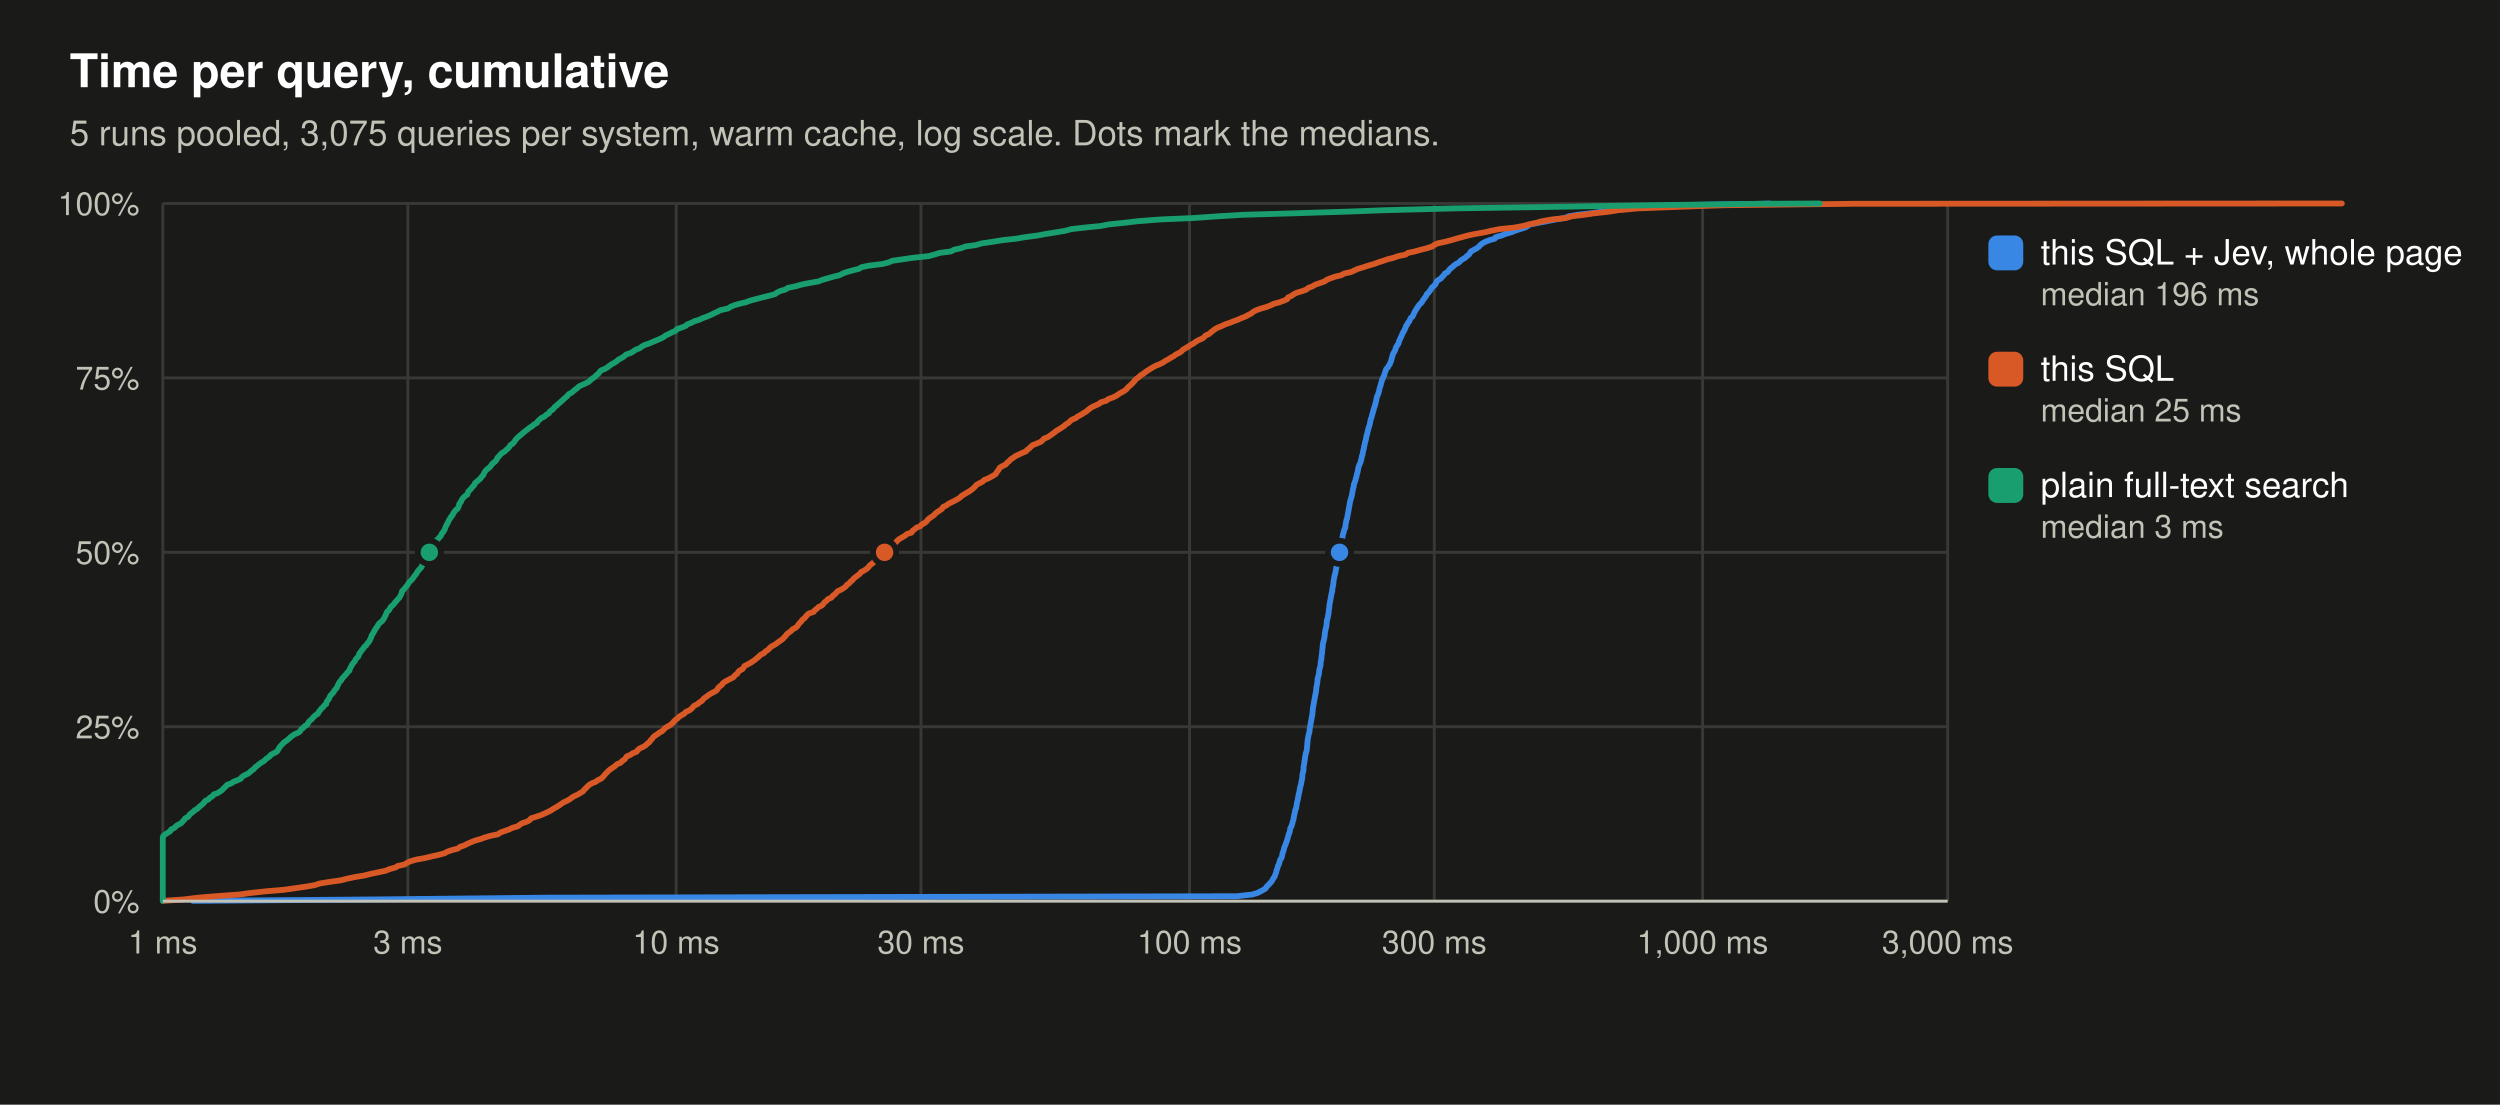
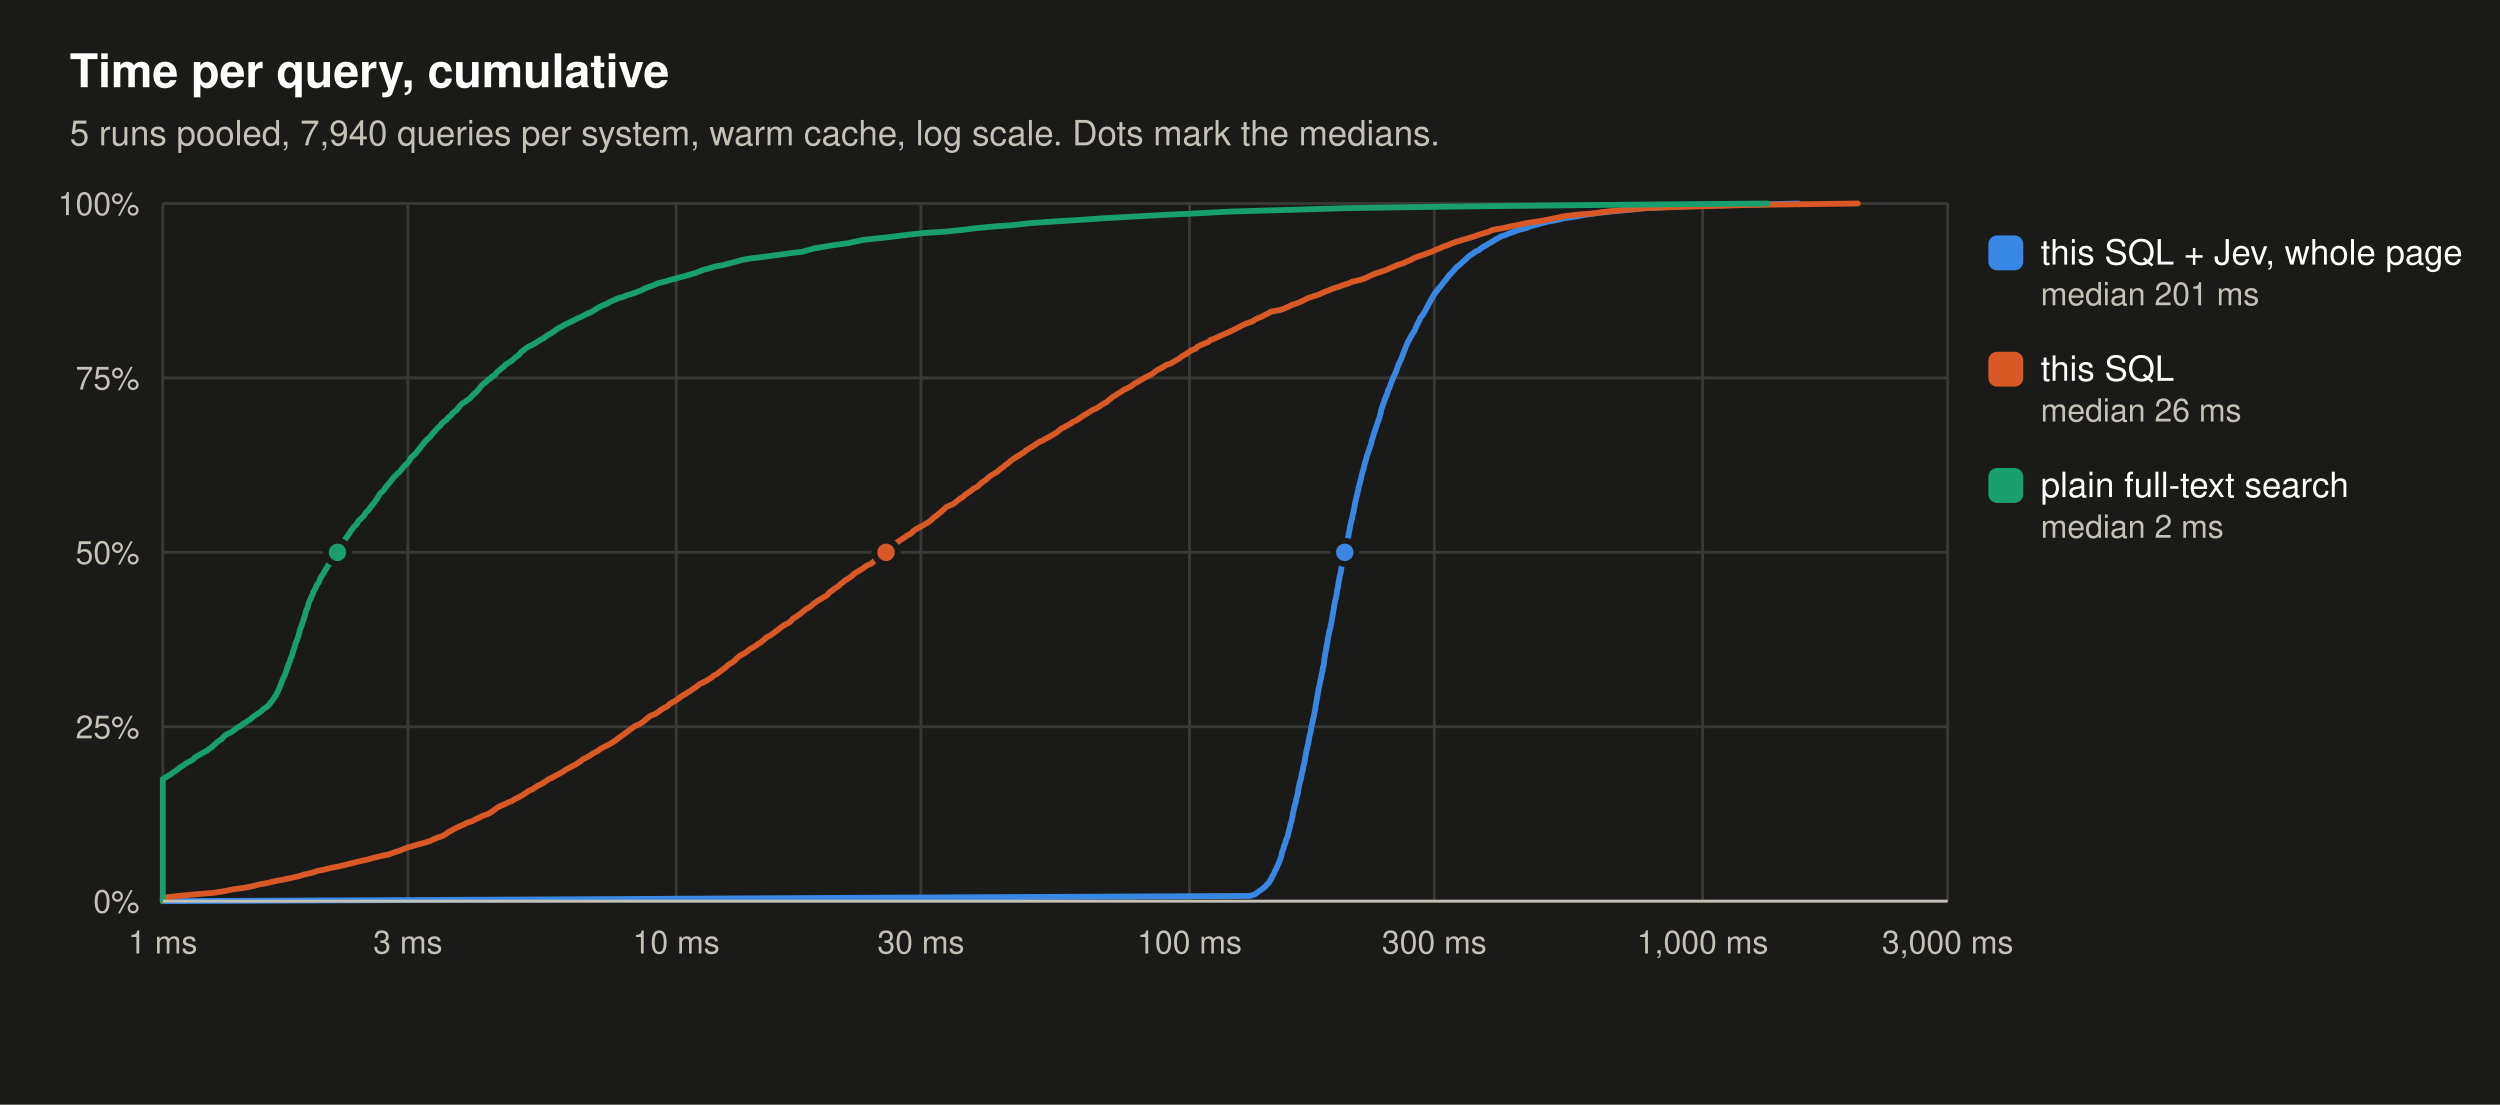
<svg xmlns="http://www.w3.org/2000/svg" width="860" height="380" viewBox="0 0 860 380" role="img" font-family="-apple-system, 'Segoe UI', Helvetica, Arial, sans-serif">
  <rect width="860" height="380" fill="#1a1a19" />
  <text x="24.0" y="30.0" font-size="16" fill="#ffffff" font-weight="600">Time per query, cumulative</text>
-   <text x="24.0" y="50.0" font-size="12" fill="#c3c2b7">5 runs pooled, 3,075 queries per system, warm cache, log scale. Dots mark the medians.</text>
+   <text x="24.0" y="50.0" font-size="12" fill="#c3c2b7">5 runs pooled, 7,940 queries per system, warm cache, log scale. Dots mark the medians.</text>
  <line x1="56.0" y1="310.0" x2="670.0" y2="310.0" stroke="#383835" stroke-width="1" />
  <text x="48.0" y="314.0" font-size="11" fill="#c3c2b7" text-anchor="end">0%</text>
  <line x1="56.0" y1="250.0" x2="670.0" y2="250.0" stroke="#383835" stroke-width="1" />
  <text x="48.0" y="254.0" font-size="11" fill="#c3c2b7" text-anchor="end">25%</text>
  <line x1="56.0" y1="190.0" x2="670.0" y2="190.0" stroke="#383835" stroke-width="1" />
  <text x="48.0" y="194.0" font-size="11" fill="#c3c2b7" text-anchor="end">50%</text>
  <line x1="56.0" y1="130.0" x2="670.0" y2="130.0" stroke="#383835" stroke-width="1" />
  <text x="48.0" y="134.0" font-size="11" fill="#c3c2b7" text-anchor="end">75%</text>
  <line x1="56.0" y1="70.0" x2="670.0" y2="70.0" stroke="#383835" stroke-width="1" />
  <text x="48.0" y="74.0" font-size="11" fill="#c3c2b7" text-anchor="end">100%</text>
  <line x1="56.0" y1="70.0" x2="56.0" y2="310.0" stroke="#383835" stroke-width="1" />
  <text x="56.0" y="328.0" font-size="11" fill="#c3c2b7" text-anchor="middle">1 ms</text>
  <line x1="140.3" y1="70.0" x2="140.3" y2="310.0" stroke="#383835" stroke-width="1" />
  <text x="140.3" y="328.0" font-size="11" fill="#c3c2b7" text-anchor="middle">3 ms</text>
  <line x1="232.6" y1="70.0" x2="232.6" y2="310.0" stroke="#383835" stroke-width="1" />
  <text x="232.6" y="328.0" font-size="11" fill="#c3c2b7" text-anchor="middle">10 ms</text>
  <line x1="316.8" y1="70.0" x2="316.8" y2="310.0" stroke="#383835" stroke-width="1" />
  <text x="316.8" y="328.0" font-size="11" fill="#c3c2b7" text-anchor="middle">30 ms</text>
  <line x1="409.2" y1="70.0" x2="409.2" y2="310.0" stroke="#383835" stroke-width="1" />
  <text x="409.2" y="328.0" font-size="11" fill="#c3c2b7" text-anchor="middle">100 ms</text>
  <line x1="493.4" y1="70.0" x2="493.4" y2="310.0" stroke="#383835" stroke-width="1" />
  <text x="493.4" y="328.0" font-size="11" fill="#c3c2b7" text-anchor="middle">300 ms</text>
  <line x1="585.7" y1="70.0" x2="585.7" y2="310.0" stroke="#383835" stroke-width="1" />
  <text x="585.7" y="328.0" font-size="11" fill="#c3c2b7" text-anchor="middle">1,000 ms</text>
  <line x1="670.0" y1="70.0" x2="670.0" y2="310.0" stroke="#383835" stroke-width="1" />
  <text x="670.0" y="328.0" font-size="11" fill="#c3c2b7" text-anchor="middle">3,000 ms</text>
-   <path d="M66.4,309.9L129.3,309.4L187.7,308.8L425.5,308.3L430.8,307.7L432.5,307.2L433.7,306.6L434.6,306.1L435.4,305.6L435.7,305.0L436.3,304.5L436.8,303.9L437.3,303.4L437.7,302.8L437.9,302.3L438.4,301.7L438.6,301.2L438.8,300.6L439.0,300.1L439.1,299.5L439.3,299.0L439.5,298.4L439.6,297.9L439.9,297.4L440.1,296.8L440.2,296.3L440.4,295.7L440.8,295.2L441.0,294.6L441.1,294.1L441.2,293.5L441.4,293.0L441.6,292.4L441.7,291.9L441.9,291.3L442.1,290.8L442.3,290.3L442.5,289.7L442.7,289.2L442.9,288.6L443.0,288.1L443.2,287.5L443.3,287.0L443.6,286.4L443.7,285.9L443.8,285.3L443.9,284.8L444.3,284.2L444.4,283.7L444.6,283.2L444.7,282.6L444.9,282.1L445.0,281.5L445.1,281.0L445.2,280.4L445.3,279.9L445.5,279.3L445.5,278.8L445.8,278.2L445.9,277.7L446.0,277.1L446.1,276.6L446.2,276.0L446.3,275.5L446.5,275.0L446.5,274.4L446.7,273.9L446.7,273.3L446.9,272.8L447.0,272.2L447.1,271.7L447.2,271.1L447.3,270.6L447.5,270.0L447.6,269.5L447.7,268.9L447.8,268.4L447.9,267.9L448.0,267.3L448.0,266.8L448.1,266.2L448.2,265.7L448.4,265.1L448.4,264.6L448.4,264.0L448.5,263.5L448.6,262.9L448.7,262.4L448.7,261.8L448.9,261.3L448.9,260.8L449.0,260.2L449.1,259.7L449.2,259.1L449.4,258.6L449.5,258.0L449.6,257.5L449.6,256.9L449.7,256.4L449.7,255.8L449.8,255.3L449.8,254.7L449.9,254.2L450.0,253.6L450.1,253.1L450.2,252.6L450.4,252.0L450.5,251.5L450.5,250.9L450.6,250.4L450.7,249.8L450.8,249.3L450.9,248.7L451.0,248.2L451.1,247.6L451.2,247.1L451.3,246.5L451.4,246.0L451.5,245.5L451.5,244.9L451.6,244.4L451.6,243.8L451.7,243.3L451.8,242.7L451.9,242.2L452.0,241.6L452.1,241.1L452.2,240.5L452.3,240.0L452.4,239.4L452.5,238.9L452.6,238.4L452.7,237.8L452.8,237.3L452.8,236.7L452.9,236.2L453.0,235.6L453.1,235.1L453.2,234.5L453.2,234.0L453.3,233.4L453.4,232.9L453.6,232.3L453.7,231.8L453.8,231.2L453.8,230.7L453.9,230.2L454.1,229.6L454.2,229.1L454.3,228.5L454.3,228.0L454.4,227.4L454.5,226.9L454.6,226.3L454.6,225.8L454.7,225.2L454.8,224.7L454.8,224.1L454.9,223.6L454.9,223.1L455.0,222.5L455.0,222.0L455.1,221.4L455.2,220.9L455.4,220.3L455.5,219.8L455.6,219.2L455.7,218.7L455.7,218.1L455.8,217.6L455.9,217.0L456.0,216.5L456.1,216.0L456.3,215.4L456.3,214.9L456.4,214.3L456.4,213.8L456.5,213.2L456.7,212.7L456.8,212.1L456.9,211.6L457.0,211.0L457.1,210.5L457.1,209.9L457.2,209.4L457.3,208.8L457.3,208.3L457.4,207.8L457.5,207.2L457.6,206.7L457.7,206.1L457.8,205.6L457.9,205.0L458.0,204.5L458.1,203.9L458.3,203.4L458.3,202.8L458.4,202.3L458.5,201.7L458.6,201.2L458.7,200.7L458.7,200.1L458.8,199.6L458.9,199.0L459.0,198.5L459.1,197.9L459.3,197.4L459.4,196.8L459.5,196.3L459.6,195.7L459.7,195.2L459.8,194.6L459.9,194.1L460.0,193.6L460.1,193.0L460.2,192.5L460.3,191.9L460.4,191.4L460.6,190.8L460.7,190.3L460.8,189.7L460.9,189.2L461.0,188.6L461.1,188.1L461.3,187.5L461.3,187.0L461.4,186.4L461.6,185.9L461.7,185.4L461.8,184.8L461.9,184.3L462.0,183.7L462.2,183.2L462.3,182.6L462.5,182.1L462.8,181.5L462.8,181.0L462.9,180.4L463.0,179.9L463.1,179.3L463.2,178.8L463.4,178.3L463.5,177.7L463.6,177.2L463.7,176.6L463.8,176.1L463.9,175.5L464.0,175.0L464.1,174.4L464.2,173.9L464.3,173.3L464.4,172.8L464.5,172.2L464.7,171.7L464.8,171.2L465.0,170.6L465.1,170.1L465.2,169.5L465.3,169.0L465.4,168.4L465.5,167.9L465.7,167.3L465.7,166.8L465.9,166.2L466.1,165.7L466.3,165.1L466.4,164.6L466.6,164.0L466.7,163.5L466.8,163.0L467.0,162.4L467.1,161.9L467.2,161.3L467.3,160.8L467.5,160.2L467.7,159.7L468.0,159.1L468.1,158.6L468.3,158.0L468.4,157.5L468.5,156.9L468.7,156.4L468.8,155.9L468.9,155.3L469.0,154.8L469.2,154.2L469.2,153.7L469.4,153.1L469.5,152.6L469.6,152.0L469.8,151.5L469.9,150.9L470.0,150.4L470.1,149.8L470.3,149.3L470.4,148.8L470.5,148.2L470.7,147.7L470.8,147.1L471.0,146.6L471.2,146.0L471.3,145.5L471.4,144.9L471.5,144.4L471.7,143.8L471.9,143.3L472.0,142.7L472.2,142.2L472.3,141.6L472.5,141.1L472.6,140.6L472.8,140.0L473.0,139.5L473.1,138.9L473.3,138.4L473.4,137.8L473.5,137.3L473.6,136.7L473.8,136.2L474.1,135.6L474.2,135.1L474.4,134.5L474.5,134.0L474.6,133.5L474.8,132.9L475.0,132.4L475.1,131.8L475.3,131.3L475.4,130.7L475.7,130.2L475.9,129.6L476.2,129.1L476.3,128.5L476.5,128.0L476.7,127.4L476.9,126.9L477.4,126.4L477.7,125.8L478.1,125.3L478.3,124.7L478.5,124.2L478.7,123.6L478.8,123.1L479.0,122.5L479.1,122.0L479.4,121.4L479.7,120.9L480.0,120.3L480.1,119.8L480.4,119.2L480.7,118.7L481.1,118.2L481.2,117.6L481.4,117.1L481.7,116.5L481.9,116.0L482.2,115.4L482.4,114.9L482.7,114.3L483.0,113.8L483.3,113.2L483.5,112.7L483.7,112.1L484.1,111.6L484.3,111.1L484.8,110.5L485.0,110.0L485.3,109.4L485.9,108.9L486.2,108.3L486.4,107.8L486.7,107.2L487.0,106.7L487.4,106.1L487.7,105.6L488.1,105.0L488.6,104.5L489.1,104.0L489.4,103.4L489.8,102.9L490.2,102.3L490.6,101.8L490.8,101.2L491.4,100.7L491.8,100.1L492.2,99.6L492.5,99.0L493.1,98.5L493.7,97.9L494.0,97.4L494.2,96.8L494.8,96.3L495.7,95.8L496.1,95.2L496.7,94.7L497.0,94.1L498.0,93.6L498.4,93.0L498.8,92.5L499.6,91.9L500.1,91.4L500.9,90.8L501.9,90.3L502.4,89.7L503.1,89.2L504.0,88.7L504.6,88.1L505.3,87.6L505.7,87.0L506.0,86.5L507.1,85.9L508.0,85.4L508.8,84.8L509.2,84.3L510.0,83.7L510.9,83.2L512.4,82.6L514.2,82.1L514.5,81.6L516.6,81.0L517.8,80.5L519.9,79.9L521.1,79.4L522.9,78.8L524.6,78.3L525.6,77.7L526.3,77.2L529.5,76.6L532.1,76.1L535.1,75.5L538.2,75.0L539.7,74.4L542.6,73.9L547.1,73.4L551.0,72.8L555.8,72.3L560.4,71.7L564.2,71.2L575.5,70.6L605.6,70.1L608.7,70.0" fill="none" stroke="#3987e5" stroke-width="2" stroke-linejoin="round" stroke-linecap="round" />
-   <circle cx="460.8" cy="190.0" r="4" fill="#3987e5" stroke="#1a1a19" stroke-width="2" />
-   <path d="M56.0,309.9L63.2,309.4L68.2,308.8L74.1,308.3L82.4,307.7L86.0,307.2L91.6,306.6L97.6,306.1L101.1,305.6L105.3,305.0L108.2,304.5L110.1,303.9L113.2,303.4L117.4,302.8L119.3,302.3L122.1,301.7L125.2,301.2L127.6,300.6L130.0,300.1L132.8,299.5L133.9,299.0L136.1,298.4L136.8,297.9L139.1,297.4L140.1,296.8L141.1,296.3L143.2,295.7L146.0,295.2L148.5,294.6L150.8,294.1L153.0,293.5L153.8,293.0L155.6,292.4L157.5,291.9L158.3,291.3L159.8,290.8L160.7,290.3L162.1,289.7L163.3,289.2L165.4,288.6L166.7,288.1L168.8,287.5L171.3,287.0L172.1,286.4L173.5,285.9L175.2,285.3L176.2,284.8L178.2,284.2L178.8,283.7L179.6,283.2L181.4,282.6L182.2,282.1L182.7,281.5L184.3,281.0L186.1,280.4L187.2,279.9L188.5,279.3L189.5,278.8L190.4,278.2L191.3,277.7L192.3,277.1L193.0,276.6L193.9,276.0L195.0,275.5L195.9,275.0L196.7,274.4L197.5,273.9L198.8,273.3L199.6,272.8L200.6,272.2L200.9,271.7L201.6,271.1L202.0,270.6L202.7,270.0L203.5,269.5L205.0,268.9L205.6,268.4L206.7,267.9L207.4,267.3L207.8,266.8L208.3,266.2L208.8,265.7L209.4,265.1L210.0,264.6L210.9,264.0L211.6,263.5L212.2,262.9L213.5,262.4L214.0,261.8L214.8,261.3L215.2,260.8L215.6,260.2L216.8,259.7L217.7,259.1L219.0,258.6L219.4,258.0L220.0,257.5L221.3,256.9L222.1,256.4L222.7,255.8L223.4,255.3L223.8,254.7L224.3,254.2L224.7,253.6L225.3,253.1L226.1,252.6L226.9,252.0L227.8,251.5L228.4,250.9L228.8,250.4L229.9,249.8L230.7,249.3L231.4,248.7L231.8,248.2L232.4,247.6L233.1,247.1L233.7,246.5L234.5,246.0L235.4,245.5L235.9,244.9L237.1,244.4L237.9,243.8L238.3,243.3L238.9,242.7L240.0,242.2L240.6,241.6L241.5,241.1L241.9,240.5L242.5,240.0L243.4,239.4L244.0,238.9L244.9,238.4L246.1,237.8L246.7,237.3L247.0,236.7L247.5,236.2L248.3,235.6L248.6,235.1L249.4,234.5L250.3,234.0L251.5,233.4L252.4,232.9L252.8,232.3L253.6,231.8L253.9,231.2L254.4,230.7L255.4,230.2L255.8,229.6L256.1,229.1L257.3,228.5L258.2,228.0L259.1,227.4L259.8,226.9L260.5,226.3L261.1,225.8L261.7,225.2L262.8,224.7L263.3,224.1L264.1,223.6L264.6,223.1L265.2,222.5L266.1,222.0L267.1,221.4L267.7,220.9L268.6,220.3L269.3,219.8L269.8,219.2L270.3,218.7L270.7,218.1L271.4,217.6L272.2,217.0L272.6,216.5L273.6,216.0L274.3,215.4L274.6,214.9L275.1,214.3L275.6,213.8L276.0,213.2L276.7,212.7L277.2,212.1L277.6,211.6L278.3,211.0L279.9,210.5L280.3,209.9L281.0,209.4L281.6,208.8L282.7,208.3L283.2,207.8L283.6,207.2L284.3,206.7L284.8,206.1L286.0,205.6L286.4,205.0L287.1,204.5L287.7,203.9L288.1,203.4L289.4,202.8L290.2,202.3L291.0,201.7L291.3,201.2L292.1,200.7L292.6,200.1L293.2,199.6L293.7,199.0L294.3,198.5L295.1,197.9L295.8,197.4L296.2,196.8L297.2,196.3L298.1,195.7L298.7,195.2L299.1,194.6L299.7,194.1L300.4,193.6L300.9,193.0L302.3,192.5L302.9,191.9L303.4,191.4L303.8,190.8L304.2,190.3L304.4,189.7L305.3,189.2L305.8,188.6L306.2,188.1L306.9,187.5L307.8,187.0L308.3,186.4L308.8,185.9L309.4,185.4L310.4,184.8L311.3,184.3L312.0,183.7L313.6,183.2L313.9,182.6L314.6,182.1L315.3,181.5L316.6,181.0L317.1,180.4L318.1,179.9L318.8,179.3L319.1,178.8L319.7,178.3L320.6,177.7L321.3,177.2L321.8,176.6L322.5,176.1L323.4,175.5L324.1,175.0L324.4,174.4L325.5,173.9L326.3,173.3L327.3,172.8L328.5,172.2L329.4,171.7L330.2,171.2L330.8,170.6L331.6,170.1L332.6,169.5L333.5,169.0L334.3,168.4L334.9,167.9L335.5,167.3L335.9,166.8L337.0,166.2L338.0,165.7L338.6,165.1L339.9,164.6L341.0,164.0L341.9,163.5L342.6,163.0L342.9,162.4L343.3,161.9L343.7,161.3L344.0,160.8L345.1,160.2L346.1,159.7L346.5,159.1L347.2,158.6L347.7,158.0L348.5,157.5L349.3,156.9L350.4,156.4L351.4,155.9L352.9,155.3L353.3,154.8L354.1,154.2L354.6,153.7L355.3,153.1L356.6,152.6L358.0,152.0L358.6,151.5L359.1,150.9L360.4,150.4L361.3,149.8L362.0,149.3L362.7,148.8L363.4,148.2L364.3,147.7L365.2,147.1L366.0,146.6L366.6,146.0L367.5,145.5L368.1,144.9L368.7,144.4L370.1,143.8L370.7,143.3L371.8,142.7L372.6,142.2L373.6,141.6L374.2,141.1L374.8,140.6L375.7,140.0L376.8,139.5L378.1,138.9L378.7,138.4L380.7,137.8L381.2,137.3L382.9,136.7L383.9,136.2L384.8,135.6L385.6,135.1L386.7,134.5L387.4,134.0L387.8,133.5L388.4,132.9L389.0,132.4L389.6,131.8L390.1,131.3L390.5,130.7L391.1,130.2L391.9,129.6L392.4,129.1L393.4,128.5L394.0,128.0L394.9,127.4L395.7,126.9L396.5,126.4L397.6,125.8L398.9,125.3L400.1,124.7L400.8,124.2L401.9,123.6L402.7,123.1L403.8,122.5L404.4,122.0L405.6,121.4L406.4,120.9L406.9,120.3L407.8,119.8L408.8,119.2L409.5,118.7L410.5,118.2L411.3,117.6L412.1,117.1L413.5,116.5L414.2,116.0L414.7,115.4L415.9,114.9L416.6,114.3L417.2,113.8L418.0,113.2L418.9,112.7L420.4,112.1L421.4,111.6L422.9,111.1L424.4,110.5L425.8,110.0L427.1,109.4L428.4,108.9L429.5,108.3L430.5,107.8L431.2,107.2L432.2,106.7L433.9,106.1L435.7,105.6L437.2,105.0L438.2,104.5L440.1,104.0L441.7,103.4L442.8,102.9L443.1,102.3L444.2,101.8L445.1,101.2L446.1,100.7L448.1,100.1L449.4,99.6L450.1,99.0L451.5,98.5L452.5,97.9L454.0,97.4L455.7,96.8L456.3,96.3L457.5,95.8L459.2,95.2L461.3,94.7L462.4,94.1L464.7,93.6L466.0,93.0L467.1,92.5L469.1,91.9L470.6,91.4L472.7,90.8L474.0,90.3L475.9,89.7L477.3,89.2L479.3,88.7L481.0,88.1L483.5,87.6L484.3,87.0L486.7,86.5L488.8,85.9L490.8,85.4L492.7,84.8L493.3,84.3L494.6,83.7L497.0,83.2L499.3,82.6L501.0,82.1L502.8,81.6L505.0,81.0L507.4,80.5L510.8,79.9L512.9,79.4L515.9,78.8L520.9,78.3L524.1,77.7L525.9,77.2L528.7,76.6L530.4,76.1L533.8,75.5L538.7,75.0L540.7,74.4L544.9,73.9L548.2,73.4L553.6,72.8L556.6,72.3L563.2,71.7L576.1,71.2L593.0,70.6L638.0,70.1L805.6,70.0" fill="none" stroke="#d95926" stroke-width="2" stroke-linejoin="round" stroke-linecap="round" />
-   <circle cx="304.3" cy="190.0" r="4" fill="#d95926" stroke="#1a1a19" stroke-width="2" />
-   <path d="M56.0,309.9L56.0,309.4L56.0,308.8L56.0,308.3L56.0,307.7L56.0,307.2L56.0,306.6L56.0,306.1L56.0,305.6L56.0,305.0L56.0,304.5L56.0,303.9L56.0,303.4L56.0,302.8L56.0,302.3L56.0,301.7L56.0,301.2L56.0,300.6L56.0,300.1L56.0,299.5L56.0,299.0L56.0,298.4L56.0,297.9L56.0,297.4L56.0,296.8L56.0,296.3L56.0,295.7L56.0,295.2L56.0,294.6L56.0,294.1L56.0,293.5L56.0,293.0L56.0,292.4L56.0,291.9L56.0,291.3L56.0,290.8L56.0,290.3L56.0,289.7L56.0,289.2L56.0,288.6L56.0,288.1L56.2,287.5L56.9,287.0L57.8,286.4L58.6,285.9L58.9,285.3L60.0,284.8L60.5,284.2L61.3,283.7L62.3,283.2L62.8,282.6L63.3,282.1L63.7,281.5L64.7,281.0L65.1,280.4L65.6,279.9L66.4,279.3L66.9,278.8L67.9,278.2L68.4,277.7L69.1,277.1L69.7,276.6L70.3,276.0L70.6,275.5L71.7,275.0L72.2,274.4L73.1,273.9L73.5,273.3L74.9,272.8L75.8,272.2L76.5,271.7L77.0,271.1L77.6,270.6L78.1,270.0L79.5,269.5L80.4,268.9L81.7,268.4L82.8,267.9L83.2,267.3L83.9,266.8L85.2,266.2L85.9,265.7L86.5,265.1L87.3,264.6L87.7,264.0L88.4,263.5L89.1,262.9L89.8,262.4L90.8,261.8L91.3,261.3L91.9,260.8L92.8,260.2L93.1,259.7L94.2,259.1L95.2,258.6L95.6,258.0L95.9,257.5L96.3,256.9L96.7,256.4L97.3,255.8L97.8,255.3L98.7,254.7L99.3,254.2L99.9,253.6L100.6,253.1L101.3,252.6L102.7,252.0L103.3,251.5L103.6,250.9L104.3,250.4L104.8,249.8L105.7,249.3L106.0,248.7L106.3,248.2L107.0,247.6L107.5,247.1L108.0,246.5L108.6,246.0L109.4,245.5L109.6,244.9L110.1,244.4L110.5,243.8L111.1,243.3L111.5,242.7L112.2,242.2L112.3,241.6L112.6,241.1L113.1,240.5L113.3,240.0L113.6,239.4L114.0,238.9L114.5,238.4L114.9,237.8L115.2,237.3L115.8,236.7L116.0,236.2L116.3,235.6L116.5,235.1L116.9,234.5L117.4,234.0L117.7,233.4L118.2,232.9L118.7,232.3L119.2,231.8L119.6,231.2L120.2,230.7L120.3,230.2L120.6,229.6L120.9,229.1L121.2,228.5L121.6,228.0L122.1,227.4L122.3,226.9L122.8,226.3L123.3,225.8L123.5,225.2L123.7,224.7L124.2,224.1L124.5,223.6L125.0,223.1L125.3,222.5L126.0,222.0L126.3,221.4L126.8,220.9L127.2,220.3L127.4,219.8L127.7,219.2L127.8,218.7L128.2,218.1L128.5,217.6L128.8,217.0L129.1,216.5L129.4,216.0L129.9,215.4L130.1,214.9L130.6,214.3L131.3,213.8L131.8,213.2L132.1,212.7L132.4,212.1L132.7,211.6L132.9,211.0L133.1,210.5L133.8,209.9L134.1,209.4L134.4,208.8L135.0,208.3L135.5,207.8L135.9,207.2L136.4,206.7L136.9,206.1L137.4,205.6L137.7,205.0L138.0,204.5L138.2,203.9L138.3,203.4L138.9,202.8L139.3,202.3L139.8,201.7L140.2,201.2L140.5,200.7L140.9,200.1L141.5,199.6L142.0,199.0L142.3,198.5L142.8,197.9L143.2,197.4L143.5,196.8L143.9,196.3L144.4,195.7L144.9,195.2L145.2,194.6L145.4,194.1L145.8,193.6L146.0,193.0L146.3,192.5L146.5,191.9L147.0,191.4L147.2,190.8L147.7,190.3L147.9,189.7L148.1,189.2L148.6,188.6L149.0,188.1L149.3,187.5L149.5,187.0L149.8,186.4L150.1,185.9L150.7,185.4L151.2,184.8L151.7,184.3L151.9,183.7L152.3,183.2L152.7,182.6L153.0,182.1L153.2,181.5L153.4,181.0L153.7,180.4L154.0,179.9L154.3,179.3L154.5,178.8L154.9,178.3L155.2,177.7L155.7,177.2L155.9,176.6L156.3,176.1L156.7,175.5L157.4,175.0L157.7,174.4L157.9,173.9L158.0,173.3L158.5,172.8L158.7,172.2L159.0,171.7L159.4,171.2L160.0,170.6L160.8,170.1L160.9,169.5L161.2,169.0L161.8,168.4L162.2,167.9L162.7,167.3L163.2,166.8L163.4,166.2L164.0,165.7L164.7,165.1L165.3,164.6L165.7,164.0L166.2,163.5L166.4,163.0L166.7,162.4L167.1,161.9L167.7,161.3L168.4,160.8L168.9,160.2L169.2,159.7L169.9,159.1L170.5,158.6L170.9,158.0L171.1,157.5L171.7,156.9L172.1,156.4L172.6,155.9L173.6,155.3L174.1,154.8L174.8,154.2L175.2,153.7L175.6,153.1L176.4,152.6L176.9,152.0L177.2,151.5L177.7,150.9L178.2,150.4L178.9,149.8L179.5,149.3L180.1,148.8L180.8,148.2L181.5,147.7L182.2,147.1L183.1,146.6L183.7,146.0L184.7,145.5L185.0,144.9L185.6,144.4L186.2,143.8L187.3,143.3L187.9,142.7L188.8,142.2L189.1,141.6L189.8,141.1L190.4,140.6L190.8,140.0L191.5,139.5L192.1,138.9L192.7,138.4L193.4,137.8L193.9,137.3L194.6,136.7L195.2,136.2L195.6,135.6L196.6,135.1L197.3,134.5L197.9,134.0L198.6,133.5L199.2,132.9L200.3,132.4L201.6,131.8L202.6,131.3L203.2,130.7L203.8,130.2L204.7,129.6L205.1,129.1L205.9,128.5L206.2,128.0L206.8,127.4L208.1,126.9L208.9,126.4L209.7,125.8L210.4,125.3L211.5,124.7L212.2,124.2L212.9,123.6L213.9,123.1L214.8,122.5L215.3,122.0L217.0,121.4L217.8,120.9L218.7,120.3L220.0,119.8L220.8,119.2L221.7,118.7L223.2,118.2L224.6,117.6L225.8,117.1L227.2,116.5L228.2,116.0L229.0,115.4L230.1,114.9L231.2,114.3L232.4,113.8L232.9,113.2L234.4,112.7L235.9,112.1L236.4,111.6L237.7,111.1L238.9,110.5L240.5,110.0L241.8,109.4L243.2,108.9L244.6,108.3L245.6,107.8L246.9,107.2L247.8,106.7L250.5,106.1L251.2,105.6L252.6,105.0L254.4,104.5L256.5,104.0L258.1,103.4L260.0,102.9L262.3,102.3L264.3,101.8L266.6,101.2L267.2,100.7L268.4,100.1L270.2,99.6L271.1,99.0L273.6,98.5L275.7,97.9L278.2,97.4L281.6,96.8L282.8,96.3L284.5,95.8L286.6,95.2L288.7,94.7L289.9,94.1L291.2,93.6L293.4,93.0L295.4,92.5L296.4,91.9L298.8,91.4L303.6,90.8L305.6,90.3L307.0,89.7L310.5,89.2L313.9,88.7L319.5,88.1L321.3,87.6L323.3,87.0L327.1,86.5L328.2,85.9L330.5,85.4L332.1,84.8L335.7,84.3L337.8,83.7L341.3,83.2L345.0,82.6L349.6,82.1L352.5,81.6L357.0,81.0L359.7,80.5L363.4,79.9L366.4,79.4L368.6,78.8L373.0,78.3L378.9,77.7L381.3,77.2L387.2,76.6L391.3,76.1L399.0,75.5L410.5,75.0L419.1,74.4L427.3,73.9L444.4,73.4L463.5,72.8L476.6,72.3L499.7,71.7L532.4,71.2L567.8,70.6L606.0,70.1L626.0,70.0" fill="none" stroke="#199e70" stroke-width="2" stroke-linejoin="round" stroke-linecap="round" />
-   <circle cx="147.7" cy="190.0" r="4" fill="#199e70" stroke="#1a1a19" stroke-width="2" />
+   <path d="M56.0,310.0L187.8,309.4L302.8,308.8L429.9,308.2L431.6,307.7L432.4,307.1L433.2,306.5L434.1,305.9L434.8,305.4L435.4,304.8L435.9,304.2L436.5,303.7L436.8,303.1L437.2,302.5L437.5,301.9L437.7,301.4L438.1,300.8L438.4,300.2L438.6,299.6L438.9,299.1L439.2,298.5L439.4,297.9L439.7,297.3L439.9,296.8L440.2,296.2L440.4,295.6L440.6,295.0L440.8,294.5L440.9,293.9L441.0,293.3L441.2,292.7L441.4,292.2L441.6,291.6L441.7,291.0L442.0,290.4L442.2,289.9L442.3,289.3L442.5,288.7L442.8,288.1L443.0,287.6L443.1,287.0L443.2,286.4L443.4,285.8L443.5,285.3L443.7,284.7L443.8,284.1L443.9,283.6L444.1,283.0L444.3,282.4L444.4,281.8L444.5,281.3L444.7,280.7L444.7,280.1L444.8,279.5L445.0,279.0L445.1,278.4L445.2,277.8L445.4,277.2L445.5,276.7L445.7,276.1L445.8,275.5L445.9,274.9L446.1,274.4L446.2,273.8L446.4,273.2L446.5,272.6L446.6,272.1L446.6,271.5L446.8,270.9L446.9,270.3L447.0,269.8L447.1,269.2L447.3,268.6L447.5,268.0L447.6,267.5L447.7,266.9L447.8,266.3L447.9,265.7L448.1,265.2L448.2,264.6L448.3,264.0L448.4,263.5L448.6,262.9L448.7,262.3L448.8,261.7L448.9,261.2L449.0,260.6L449.1,260.0L449.2,259.4L449.3,258.9L449.4,258.3L449.6,257.7L449.7,257.1L449.8,256.6L450.0,256.0L450.1,255.4L450.2,254.8L450.3,254.3L450.4,253.7L450.5,253.1L450.7,252.5L450.8,252.0L450.9,251.4L451.0,250.8L451.1,250.2L451.2,249.7L451.3,249.1L451.5,248.5L451.6,247.9L451.7,247.4L451.9,246.8L452.0,246.2L452.1,245.6L452.2,245.1L452.3,244.5L452.5,243.9L452.5,243.4L452.6,242.8L452.7,242.2L452.8,241.6L452.9,241.1L453.0,240.5L453.1,239.9L453.2,239.3L453.3,238.8L453.4,238.2L453.5,237.6L453.6,237.0L453.7,236.5L453.9,235.9L454.0,235.3L454.1,234.7L454.2,234.2L454.3,233.6L454.5,233.0L454.5,232.4L454.7,231.9L454.8,231.3L455.0,230.7L455.0,230.1L455.1,229.6L455.3,229.0L455.4,228.4L455.5,227.8L455.5,227.3L455.6,226.7L455.7,226.1L455.8,225.5L455.8,225.0L456.0,224.4L456.1,223.8L456.2,223.2L456.3,222.7L456.4,222.1L456.5,221.5L456.6,221.0L456.7,220.4L456.8,219.8L456.9,219.2L457.0,218.7L457.1,218.1L457.2,217.5L457.4,216.9L457.5,216.4L457.7,215.8L457.7,215.2L457.9,214.6L458.0,214.1L458.1,213.5L458.2,212.9L458.3,212.3L458.4,211.8L458.5,211.2L458.6,210.6L458.7,210.0L458.8,209.5L458.9,208.9L459.0,208.3L459.1,207.7L459.2,207.2L459.3,206.6L459.5,206.0L459.6,205.4L459.7,204.9L459.8,204.3L459.9,203.7L460.0,203.1L460.1,202.6L460.3,202.0L460.3,201.4L460.4,200.9L460.5,200.3L460.6,199.7L460.7,199.1L460.8,198.6L460.9,198.0L461.1,197.4L461.2,196.8L461.3,196.3L461.4,195.7L461.5,195.1L461.6,194.5L461.8,194.0L461.9,193.4L462.0,192.8L462.1,192.2L462.2,191.7L462.3,191.1L462.4,190.5L462.6,189.9L462.7,189.4L462.8,188.8L463.0,188.2L463.1,187.6L463.2,187.1L463.3,186.5L463.5,185.9L463.6,185.3L463.7,184.8L463.9,184.2L463.9,183.6L464.1,183.0L464.2,182.5L464.3,181.9L464.4,181.3L464.5,180.8L464.6,180.2L464.8,179.6L464.9,179.0L465.1,178.5L465.2,177.9L465.3,177.3L465.4,176.7L465.6,176.2L465.7,175.6L465.8,175.0L465.9,174.4L466.0,173.9L466.1,173.3L466.2,172.7L466.4,172.1L466.5,171.6L466.6,171.0L466.8,170.4L467.0,169.8L467.0,169.3L467.2,168.7L467.3,168.1L467.4,167.5L467.6,167.0L467.7,166.4L467.9,165.8L468.0,165.2L468.2,164.7L468.3,164.1L468.4,163.5L468.6,162.9L468.7,162.4L468.9,161.8L469.1,161.2L469.2,160.6L469.3,160.1L469.5,159.5L469.7,158.9L469.8,158.4L470.0,157.8L470.1,157.2L470.3,156.6L470.5,156.1L470.7,155.5L470.9,154.9L471.1,154.3L471.3,153.8L471.5,153.2L471.7,152.6L471.8,152.0L471.9,151.5L472.1,150.9L472.3,150.3L472.5,149.7L472.6,149.2L472.8,148.6L473.1,148.0L473.2,147.4L473.4,146.9L473.6,146.3L473.8,145.7L474.0,145.1L474.2,144.6L474.4,144.0L474.6,143.4L474.7,142.8L474.9,142.3L475.0,141.7L475.1,141.1L475.3,140.5L475.5,140.0L475.7,139.4L475.9,138.8L476.1,138.3L476.2,137.7L476.5,137.1L476.7,136.5L477.0,136.0L477.2,135.4L477.4,134.8L477.5,134.2L477.8,133.7L478.1,133.1L478.3,132.5L478.5,131.9L478.7,131.4L478.9,130.8L479.2,130.2L479.4,129.6L479.7,129.1L479.9,128.5L480.2,127.9L480.4,127.3L480.6,126.8L480.8,126.2L481.0,125.6L481.3,125.0L481.5,124.5L481.8,123.9L482.1,123.3L482.3,122.7L482.5,122.2L482.7,121.6L482.9,121.0L483.2,120.4L483.4,119.9L483.6,119.3L483.9,118.7L484.1,118.2L484.3,117.6L484.7,117.0L485.0,116.4L485.3,115.9L485.6,115.3L486.0,114.7L486.4,114.1L486.7,113.6L486.9,113.0L487.2,112.4L487.4,111.8L487.7,111.3L488.0,110.7L488.3,110.1L488.5,109.5L488.9,109.0L489.4,108.4L489.7,107.8L490.1,107.2L490.4,106.7L490.7,106.1L491.0,105.5L491.3,104.9L491.6,104.4L491.9,103.8L492.3,103.2L492.6,102.6L492.9,102.1L493.2,101.5L493.6,100.9L494.1,100.3L494.5,99.8L494.9,99.2L495.5,98.6L495.9,98.1L496.3,97.5L496.8,96.9L497.3,96.3L497.7,95.8L498.1,95.2L498.6,94.6L499.2,94.0L499.6,93.5L500.2,92.9L500.7,92.3L501.3,91.7L502.0,91.2L502.6,90.6L503.3,90.0L504.0,89.4L504.5,88.9L505.1,88.3L505.9,87.7L506.9,87.1L507.5,86.6L508.8,86.0L509.5,85.4L510.4,84.8L511.4,84.3L512.3,83.7L513.4,83.1L514.3,82.5L515.2,82.0L516.2,81.4L518.0,80.8L519.3,80.2L520.9,79.7L522.4,79.1L524.9,78.5L526.4,77.9L528.2,77.4L530.3,76.8L532.6,76.2L535.6,75.7L537.9,75.1L542.0,74.5L545.3,73.9L548.6,73.4L553.8,72.8L560.3,72.2L565.6,71.6L576.5,71.1L597.1,70.5L618.7,70.0" fill="none" stroke="#3987e5" stroke-width="2" stroke-linejoin="round" stroke-linecap="round" />
+   <circle cx="462.6" cy="190.0" r="4" fill="#3987e5" stroke="#1a1a19" stroke-width="2" />
+   <path d="M56.0,310.0L56.0,309.4L56.0,308.8L61.4,308.2L66.7,307.7L73.7,307.1L77.5,306.5L80.3,305.9L84.2,305.4L87.1,304.8L89.4,304.2L92.3,303.7L94.6,303.1L97.9,302.5L100.6,301.9L102.9,301.4L104.7,300.8L107.5,300.2L109.2,299.6L111.7,299.1L114.1,298.5L117.3,297.9L119.6,297.3L121.6,296.8L124.1,296.2L126.7,295.6L128.9,295.0L131.0,294.5L133.8,293.9L135.4,293.3L137.3,292.7L138.5,292.2L140.0,291.6L142.1,291.0L144.1,290.4L146.1,289.9L147.9,289.3L149.2,288.7L150.6,288.1L152.2,287.6L153.3,287.0L154.0,286.4L155.1,285.8L156.0,285.3L157.2,284.7L158.5,284.1L159.6,283.6L160.8,283.0L162.6,282.4L163.6,281.8L164.8,281.3L165.9,280.7L167.6,280.1L168.8,279.5L169.5,279.0L170.3,278.4L171.1,277.8L172.3,277.2L173.5,276.7L174.7,276.1L176.2,275.5L177.1,274.9L178.1,274.4L179.3,273.8L180.2,273.2L181.2,272.6L181.8,272.1L183.2,271.5L184.1,270.9L184.9,270.3L186.1,269.8L187.0,269.2L188.0,268.6L188.8,268.0L190.0,267.5L191.0,266.9L192.2,266.3L193.2,265.7L194.1,265.2L194.9,264.6L196.1,264.0L197.0,263.5L198.2,262.9L199.0,262.3L200.0,261.7L200.5,261.2L201.7,260.6L202.8,260.0L203.7,259.4L204.5,258.9L205.7,258.3L206.4,257.7L207.5,257.1L208.5,256.6L209.7,256.0L210.7,255.4L211.6,254.8L212.3,254.3L213.0,253.7L213.9,253.1L214.7,252.5L215.4,252.0L216.2,251.4L217.0,250.8L217.8,250.2L218.5,249.7L220.0,249.1L220.9,248.5L221.8,247.9L222.2,247.4L223.0,246.8L223.8,246.2L225.4,245.6L226.2,245.1L227.0,244.5L227.8,243.9L228.7,243.4L229.8,242.8L230.3,242.2L231.3,241.6L232.3,241.1L233.1,240.5L233.9,239.9L234.8,239.3L235.7,238.8L236.6,238.2L237.6,237.6L238.4,237.0L239.2,236.5L240.0,235.9L240.7,235.3L242.0,234.7L243.0,234.2L243.9,233.6L244.9,233.0L245.5,232.4L246.6,231.9L247.3,231.3L248.1,230.7L248.9,230.1L249.6,229.6L250.2,229.0L251.0,228.4L252.0,227.8L252.7,227.3L253.2,226.7L253.9,226.1L254.6,225.5L255.6,225.0L256.6,224.4L257.4,223.8L258.1,223.2L259.1,222.7L260.0,222.1L260.8,221.5L261.7,221.0L262.4,220.4L263.1,219.8L263.7,219.2L264.8,218.7L265.7,218.1L266.5,217.5L267.3,216.9L267.9,216.4L268.7,215.8L269.5,215.2L270.7,214.6L271.6,214.1L272.2,213.5L272.7,212.9L273.6,212.3L274.4,211.8L275.2,211.2L276.0,210.6L276.7,210.0L277.3,209.5L278.4,208.9L279.2,208.3L279.8,207.7L280.6,207.2L281.4,206.6L282.5,206.0L283.4,205.4L284.4,204.9L284.9,204.3L285.4,203.7L286.4,203.1L286.9,202.6L287.9,202.0L288.7,201.4L289.1,200.9L290.0,200.3L290.6,199.7L291.7,199.1L292.4,198.6L293.2,198.0L293.8,197.4L294.7,196.8L295.6,196.3L296.6,195.7L297.4,195.1L298.3,194.5L299.5,194.0L300.3,193.4L300.9,192.8L301.9,192.2L302.8,191.7L303.6,191.1L304.3,190.5L304.8,189.9L305.4,189.4L306.2,188.8L306.8,188.2L307.5,187.6L308.1,187.1L308.7,186.5L309.6,185.9L310.5,185.3L311.3,184.8L312.1,184.2L313.3,183.6L313.9,183.0L314.4,182.5L315.3,181.9L316.5,181.3L317.4,180.8L318.4,180.2L319.5,179.6L320.2,179.0L320.8,178.5L321.4,177.9L322.3,177.3L322.9,176.7L323.6,176.2L324.2,175.6L324.9,175.0L325.6,174.4L326.7,173.9L328.0,173.3L328.8,172.7L329.5,172.1L330.1,171.6L331.2,171.0L331.8,170.4L332.6,169.8L333.3,169.3L334.2,168.7L334.9,168.1L336.1,167.5L336.7,167.0L337.3,166.4L338.0,165.8L339.0,165.2L339.5,164.7L340.2,164.1L341.0,163.5L342.0,162.9L342.9,162.4L343.6,161.8L344.3,161.2L345.2,160.6L345.7,160.1L346.6,159.5L347.3,158.9L347.8,158.4L348.7,157.8L349.6,157.2L350.7,156.6L351.4,156.1L352.4,155.5L353.0,154.9L354.0,154.3L354.8,153.8L355.8,153.2L356.6,152.6L357.6,152.0L358.8,151.5L359.7,150.9L360.9,150.3L361.9,149.7L362.8,149.2L363.7,148.6L364.4,148.0L365.1,147.4L366.2,146.9L367.3,146.3L368.3,145.7L369.2,145.1L370.3,144.6L371.2,144.0L372.1,143.4L372.9,142.8L373.9,142.3L374.8,141.7L375.7,141.1L377.1,140.5L377.9,140.0L378.8,139.4L379.7,138.8L380.7,138.3L381.3,137.7L382.1,137.1L382.8,136.5L383.7,136.0L384.6,135.4L385.6,134.8L386.4,134.2L387.5,133.7L388.7,133.1L389.6,132.5L390.3,131.9L391.4,131.4L392.3,130.8L393.4,130.2L394.4,129.6L395.5,129.1L396.5,128.5L397.3,127.9L398.1,127.3L399.1,126.8L400.2,126.2L401.1,125.6L402.8,125.0L403.7,124.5L404.6,123.9L405.7,123.3L406.4,122.7L407.3,122.2L408.3,121.6L409.1,121.0L410.1,120.4L411.4,119.9L411.9,119.3L413.1,118.7L414.3,118.2L415.7,117.6L416.3,117.0L418.0,116.4L419.0,115.9L420.3,115.3L421.7,114.7L423.1,114.1L424.1,113.6L425.3,113.0L426.4,112.4L427.6,111.8L428.7,111.3L430.5,110.7L431.5,110.1L432.6,109.5L433.9,109.0L435.0,108.4L436.2,107.8L437.3,107.2L440.1,106.7L441.9,106.1L443.2,105.5L444.4,104.9L446.0,104.4L447.4,103.8L448.7,103.2L449.8,102.6L451.2,102.1L453.2,101.5L454.6,100.9L455.9,100.3L457.3,99.8L458.7,99.2L460.7,98.6L461.9,98.1L463.9,97.5L465.2,96.9L467.9,96.3L469.4,95.8L470.7,95.2L471.9,94.6L473.4,94.0L475.0,93.5L476.8,92.9L478.1,92.3L479.5,91.7L480.6,91.2L482.6,90.6L483.9,90.0L485.3,89.4L486.2,88.9L487.6,88.3L489.5,87.7L491.0,87.1L492.5,86.6L493.8,86.0L495.3,85.4L496.6,84.8L498.1,84.3L499.5,83.7L501.2,83.1L503.2,82.5L504.9,82.0L506.9,81.4L508.6,80.8L510.5,80.2L512.2,79.7L513.4,79.1L516.8,78.5L519.6,77.9L522.2,77.4L524.8,76.8L528.9,76.2L531.8,75.7L534.7,75.1L537.4,74.5L541.9,73.9L548.3,73.4L552.5,72.8L558.9,72.2L566.3,71.6L580.1,71.1L601.6,70.5L639.1,70.0" fill="none" stroke="#d95926" stroke-width="2" stroke-linejoin="round" stroke-linecap="round" />
+   <circle cx="304.8" cy="190.0" r="4" fill="#d95926" stroke="#1a1a19" stroke-width="2" />
+   <path d="M56.0,310.0L56.0,309.4L56.0,308.8L56.0,308.2L56.0,307.7L56.0,307.1L56.0,306.5L56.0,305.9L56.0,305.4L56.0,304.8L56.0,304.2L56.0,303.7L56.0,303.1L56.0,302.5L56.0,301.9L56.0,301.4L56.0,300.8L56.0,300.2L56.0,299.6L56.0,299.1L56.0,298.5L56.0,297.9L56.0,297.3L56.0,296.8L56.0,296.2L56.0,295.6L56.0,295.0L56.0,294.5L56.0,293.9L56.0,293.3L56.0,292.7L56.0,292.2L56.0,291.6L56.0,291.0L56.0,290.4L56.0,289.9L56.0,289.3L56.0,288.7L56.0,288.1L56.0,287.6L56.0,287.0L56.0,286.4L56.0,285.8L56.0,285.3L56.0,284.7L56.0,284.1L56.0,283.6L56.0,283.0L56.0,282.4L56.0,281.8L56.0,281.3L56.0,280.7L56.0,280.1L56.0,279.5L56.0,279.0L56.0,278.4L56.0,277.8L56.0,277.2L56.0,276.7L56.0,276.1L56.0,275.5L56.0,274.9L56.0,274.4L56.0,273.8L56.0,273.2L56.0,272.6L56.0,272.1L56.0,271.5L56.0,270.9L56.0,270.3L56.0,269.8L56.0,269.2L56.0,268.6L56.0,268.0L56.9,267.5L57.8,266.9L58.8,266.3L59.6,265.7L60.4,265.2L61.2,264.6L61.9,264.0L62.8,263.5L63.6,262.9L64.5,262.3L65.7,261.7L66.5,261.2L67.0,260.6L68.0,260.0L69.1,259.4L69.9,258.9L71.1,258.3L71.8,257.7L72.8,257.1L73.3,256.6L74.0,256.0L74.6,255.4L75.4,254.8L76.2,254.3L76.7,253.7L77.3,253.1L78.2,252.5L79.3,252.0L80.2,251.4L81.0,250.8L81.8,250.2L82.8,249.7L83.5,249.1L84.5,248.5L85.4,247.9L86.2,247.4L86.8,246.8L87.6,246.2L88.5,245.6L89.3,245.1L90.1,244.5L90.6,243.9L91.5,243.4L92.2,242.8L92.8,242.2L93.1,241.6L93.7,241.1L94.0,240.5L94.4,239.9L94.9,239.3L95.1,238.8L95.4,238.2L95.7,237.6L96.0,237.0L96.2,236.5L96.4,235.9L96.7,235.3L96.9,234.7L97.1,234.2L97.3,233.6L97.6,233.0L97.9,232.4L98.1,231.9L98.3,231.3L98.5,230.7L98.7,230.1L98.9,229.6L99.1,229.0L99.3,228.4L99.6,227.8L99.8,227.3L99.9,226.7L100.2,226.1L100.4,225.5L100.6,225.0L100.7,224.4L100.9,223.8L101.1,223.2L101.3,222.7L101.5,222.1L101.6,221.5L101.8,221.0L102.1,220.4L102.3,219.8L102.5,219.2L102.7,218.7L102.8,218.1L103.0,217.5L103.1,216.9L103.3,216.4L103.5,215.8L103.8,215.2L103.9,214.6L104.1,214.1L104.3,213.5L104.5,212.9L104.7,212.3L104.9,211.8L105.0,211.2L105.2,210.6L105.3,210.0L105.6,209.5L105.8,208.9L106.0,208.3L106.1,207.7L106.3,207.2L106.5,206.6L106.9,206.0L107.1,205.4L107.3,204.9L107.6,204.3L107.8,203.7L108.1,203.1L108.4,202.6L108.7,202.0L108.9,201.4L109.2,200.9L109.7,200.3L109.9,199.7L110.1,199.1L110.4,198.6L110.8,198.0L111.2,197.4L111.5,196.8L111.8,196.3L112.2,195.7L112.5,195.1L112.9,194.5L113.3,194.0L113.9,193.4L114.3,192.8L114.6,192.2L115.0,191.7L115.3,191.1L115.7,190.5L116.1,189.9L116.5,189.4L116.8,188.8L117.1,188.2L117.5,187.6L117.9,187.1L118.2,186.5L118.6,185.9L118.9,185.3L119.2,184.8L119.7,184.2L120.1,183.6L120.5,183.0L120.7,182.5L121.3,181.9L121.6,181.3L122.2,180.8L122.8,180.2L123.1,179.6L123.5,179.0L124.1,178.5L124.7,177.9L125.3,177.3L125.6,176.7L126.0,176.2L126.6,175.6L127.1,175.0L127.5,174.4L127.9,173.9L128.4,173.3L128.9,172.7L129.3,172.1L129.7,171.6L130.0,171.0L130.4,170.4L130.7,169.8L131.3,169.3L131.9,168.7L132.4,168.1L132.7,167.5L133.2,167.0L133.7,166.4L134.2,165.8L134.7,165.2L135.1,164.7L135.5,164.1L136.2,163.5L136.7,162.9L137.4,162.4L137.9,161.8L138.4,161.2L138.8,160.6L139.3,160.1L140.0,159.5L140.5,158.9L140.9,158.4L141.1,157.8L141.7,157.2L142.3,156.6L142.9,156.1L143.4,155.5L143.8,154.9L144.4,154.3L144.7,153.8L145.2,153.2L145.7,152.6L146.1,152.0L146.6,151.5L147.2,150.9L148.0,150.3L148.3,149.7L148.8,149.2L149.3,148.6L149.9,148.0L150.4,147.4L150.9,146.9L151.6,146.3L152.0,145.7L152.6,145.1L153.4,144.6L153.9,144.0L154.5,143.4L155.2,142.8L155.6,142.3L156.2,141.7L157.1,141.1L157.5,140.5L157.9,140.0L158.4,139.4L159.0,138.8L159.9,138.3L160.7,137.7L161.6,137.1L162.1,136.5L162.6,136.0L163.2,135.4L163.9,134.8L164.4,134.2L164.9,133.7L165.3,133.1L165.8,132.5L166.5,131.9L167.2,131.4L167.7,130.8L168.7,130.2L169.2,129.6L170.1,129.1L170.6,128.5L171.1,127.9L171.9,127.3L172.4,126.8L173.2,126.2L173.8,125.6L174.6,125.0L175.4,124.5L176.3,123.9L176.9,123.3L177.6,122.7L178.4,122.2L178.9,121.6L179.4,121.0L180.2,120.4L180.8,119.9L181.7,119.3L183.0,118.7L183.9,118.2L184.9,117.6L185.7,117.0L186.9,116.4L187.6,115.9L188.4,115.3L189.5,114.7L190.4,114.1L191.1,113.6L191.9,113.0L193.1,112.4L194.1,111.8L195.1,111.3L196.4,110.7L197.6,110.1L198.7,109.5L199.9,109.0L201.0,108.4L202.3,107.8L203.7,107.2L204.4,106.7L205.4,106.1L206.4,105.5L207.7,104.9L209.0,104.4L209.9,103.8L211.3,103.2L212.6,102.6L214.4,102.1L215.9,101.5L217.9,100.9L219.5,100.3L220.8,99.8L221.9,99.2L223.5,98.6L224.9,98.1L226.1,97.5L228.7,96.9L230.5,96.3L232.5,95.8L234.7,95.2L236.8,94.6L239.0,94.0L240.3,93.5L241.7,92.9L244.0,92.3L245.9,91.7L248.8,91.2L250.9,90.6L253.3,90.0L255.3,89.4L258.2,88.9L263.2,88.3L267.6,87.7L271.8,87.1L276.1,86.6L278.1,86.0L280.3,85.4L284.0,84.8L286.9,84.3L291.5,83.7L294.3,83.1L297.1,82.5L301.8,82.0L307.2,81.4L312.0,80.8L317.2,80.2L325.0,79.7L330.8,79.1L335.7,78.5L342.0,77.9L348.9,77.4L354.0,76.8L362.5,76.2L370.6,75.7L379.3,75.1L390.0,74.5L400.8,73.9L411.7,73.4L422.7,72.8L443.2,72.2L463.3,71.6L496.9,71.1L550.8,70.5L608.0,70.0" fill="none" stroke="#199e70" stroke-width="2" stroke-linejoin="round" stroke-linecap="round" />
+   <circle cx="116.1" cy="190.0" r="4" fill="#199e70" stroke="#1a1a19" stroke-width="2" />
  <rect x="684" y="81" width="12" height="12" rx="3" fill="#3987e5" />
  <text x="702.0" y="91.0" font-size="12" fill="#ffffff">this SQL + Jev, whole page</text>
-   <text x="702.0" y="105.0" font-size="11" fill="#c3c2b7">median 196 ms</text>
+   <text x="702.0" y="105.0" font-size="11" fill="#c3c2b7">median 201 ms</text>
  <rect x="684" y="121" width="12" height="12" rx="3" fill="#d95926" />
  <text x="702.0" y="131.0" font-size="12" fill="#ffffff">this SQL</text>
-   <text x="702.0" y="145.0" font-size="11" fill="#c3c2b7">median 25 ms</text>
+   <text x="702.0" y="145.0" font-size="11" fill="#c3c2b7">median 26 ms</text>
  <rect x="684" y="161" width="12" height="12" rx="3" fill="#199e70" />
  <text x="702.0" y="171.0" font-size="12" fill="#ffffff">plain full-text search</text>
-   <text x="702.0" y="185.0" font-size="11" fill="#c3c2b7">median 3 ms</text>
+   <text x="702.0" y="185.0" font-size="11" fill="#c3c2b7">median 2 ms</text>
  <line x1="56.0" y1="310.0" x2="670.0" y2="310.0" stroke="#c3c2b7" stroke-width="1" />
</svg>
